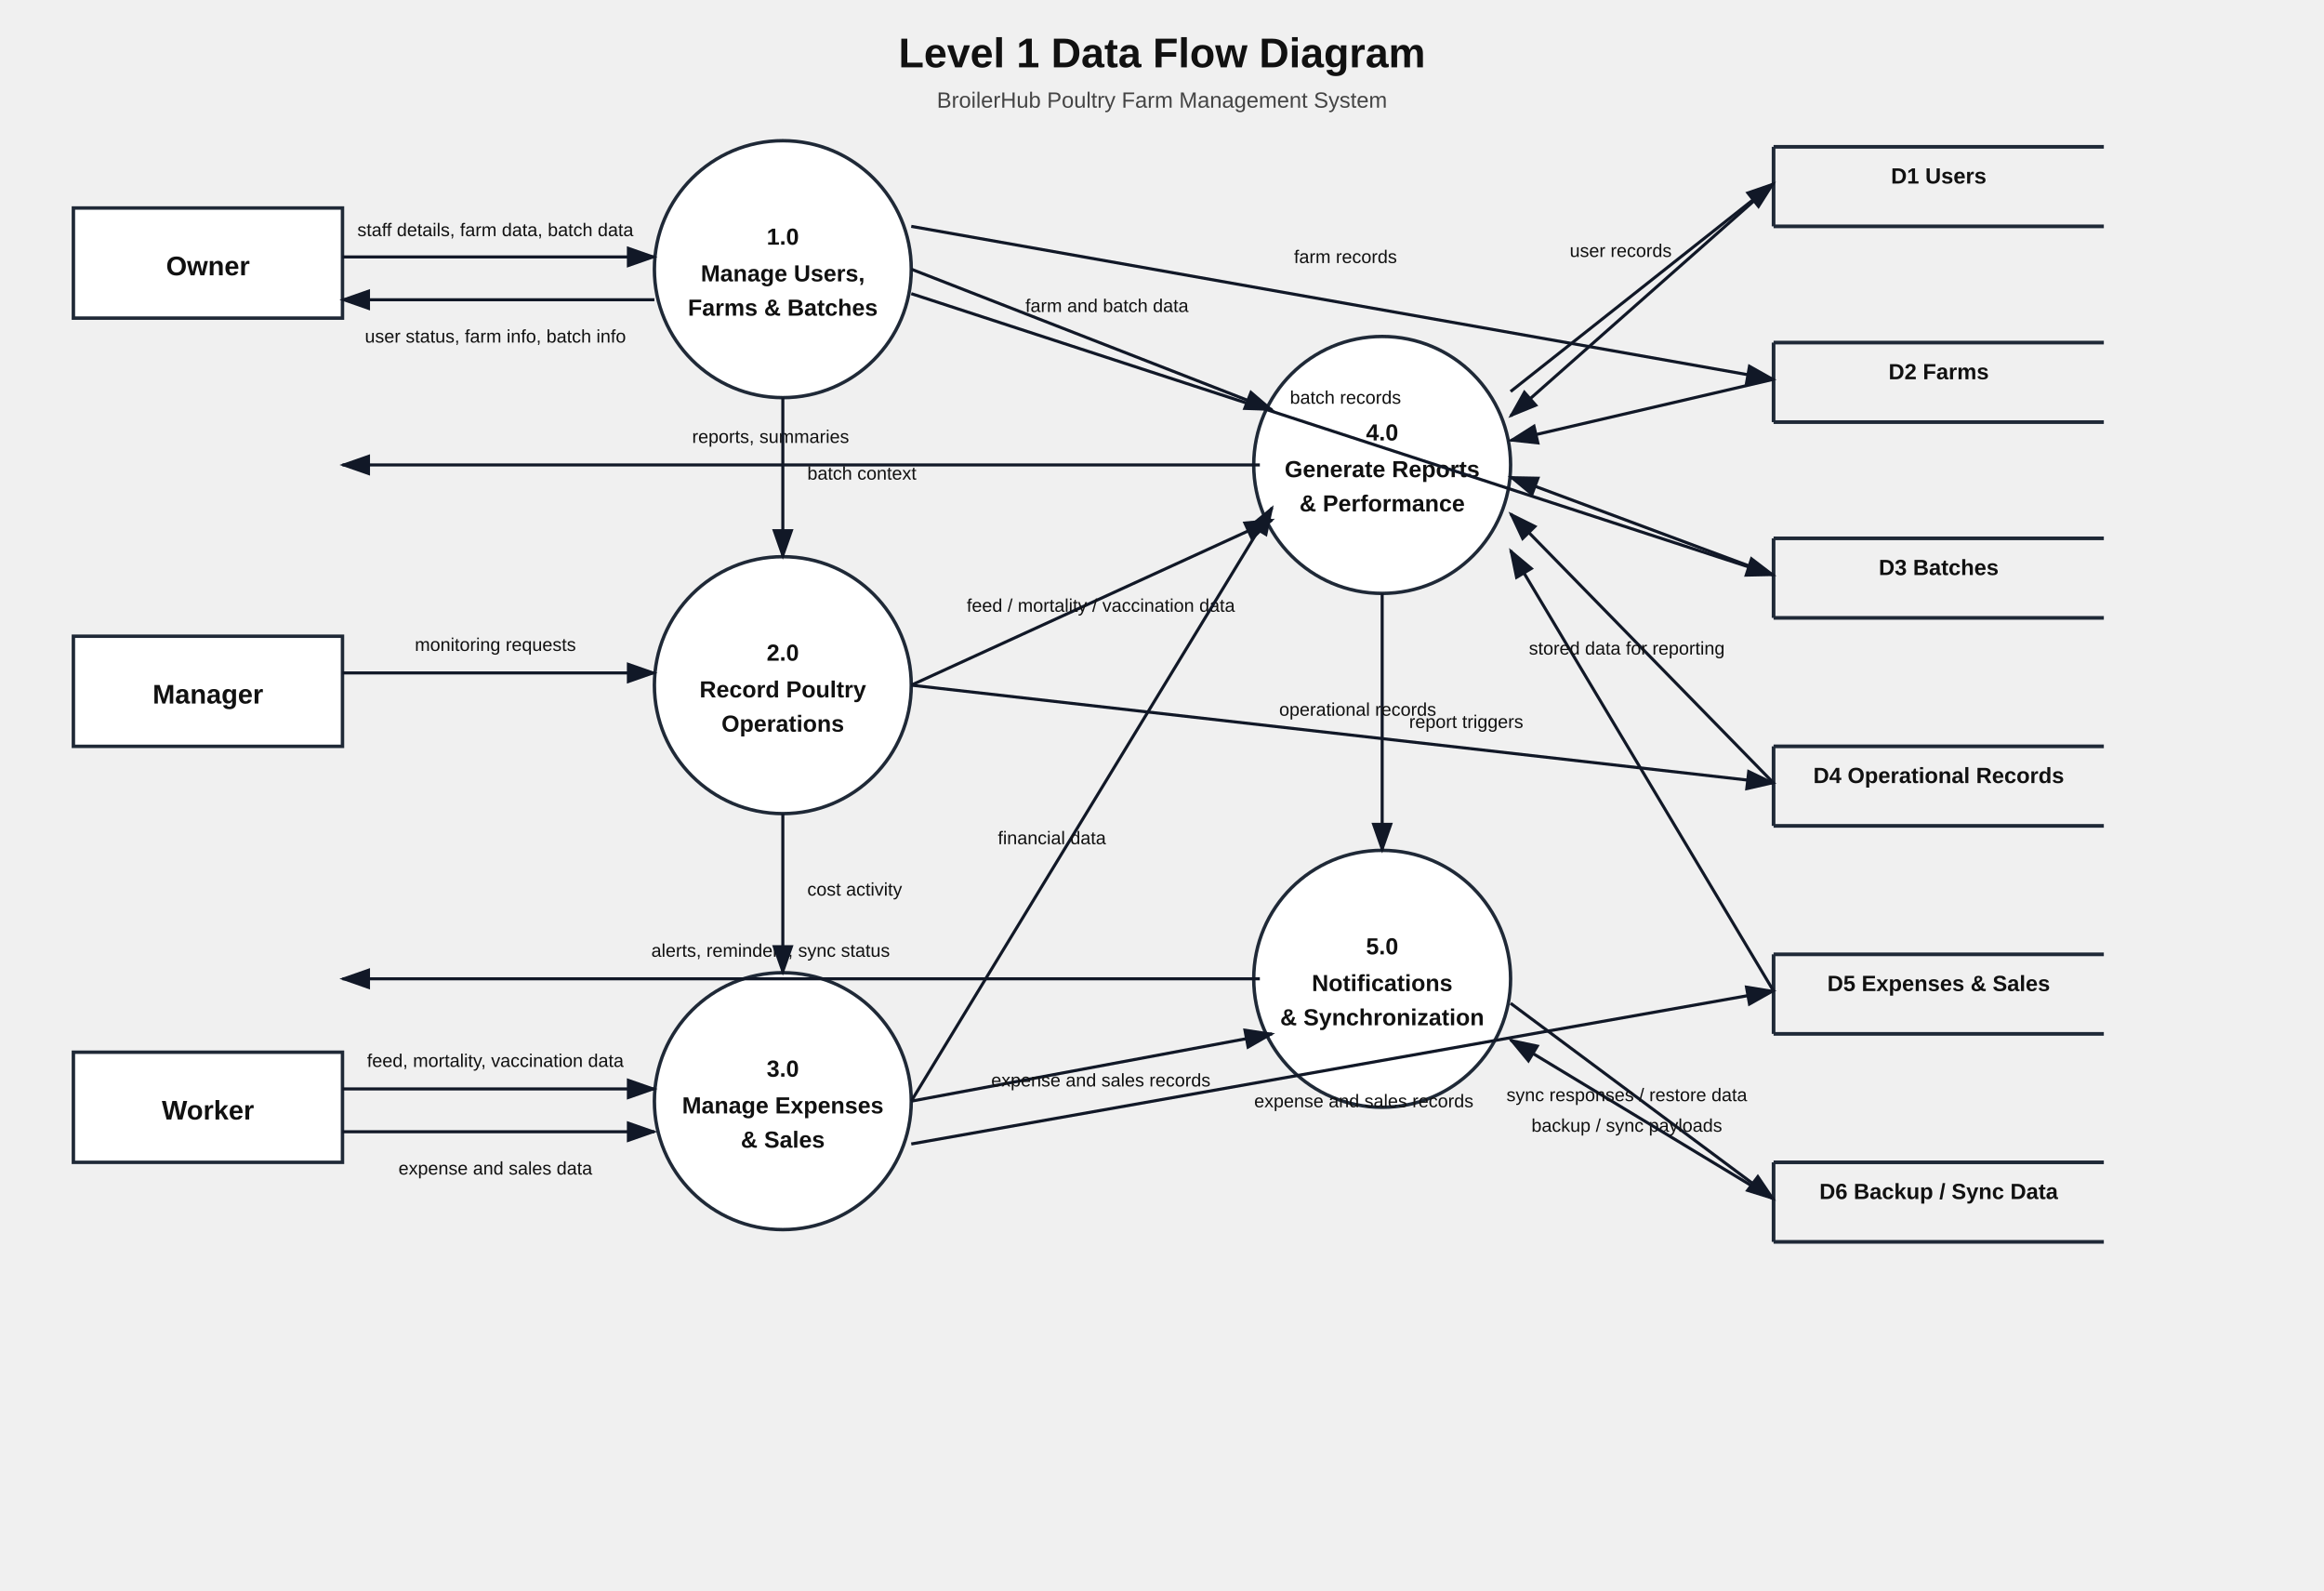
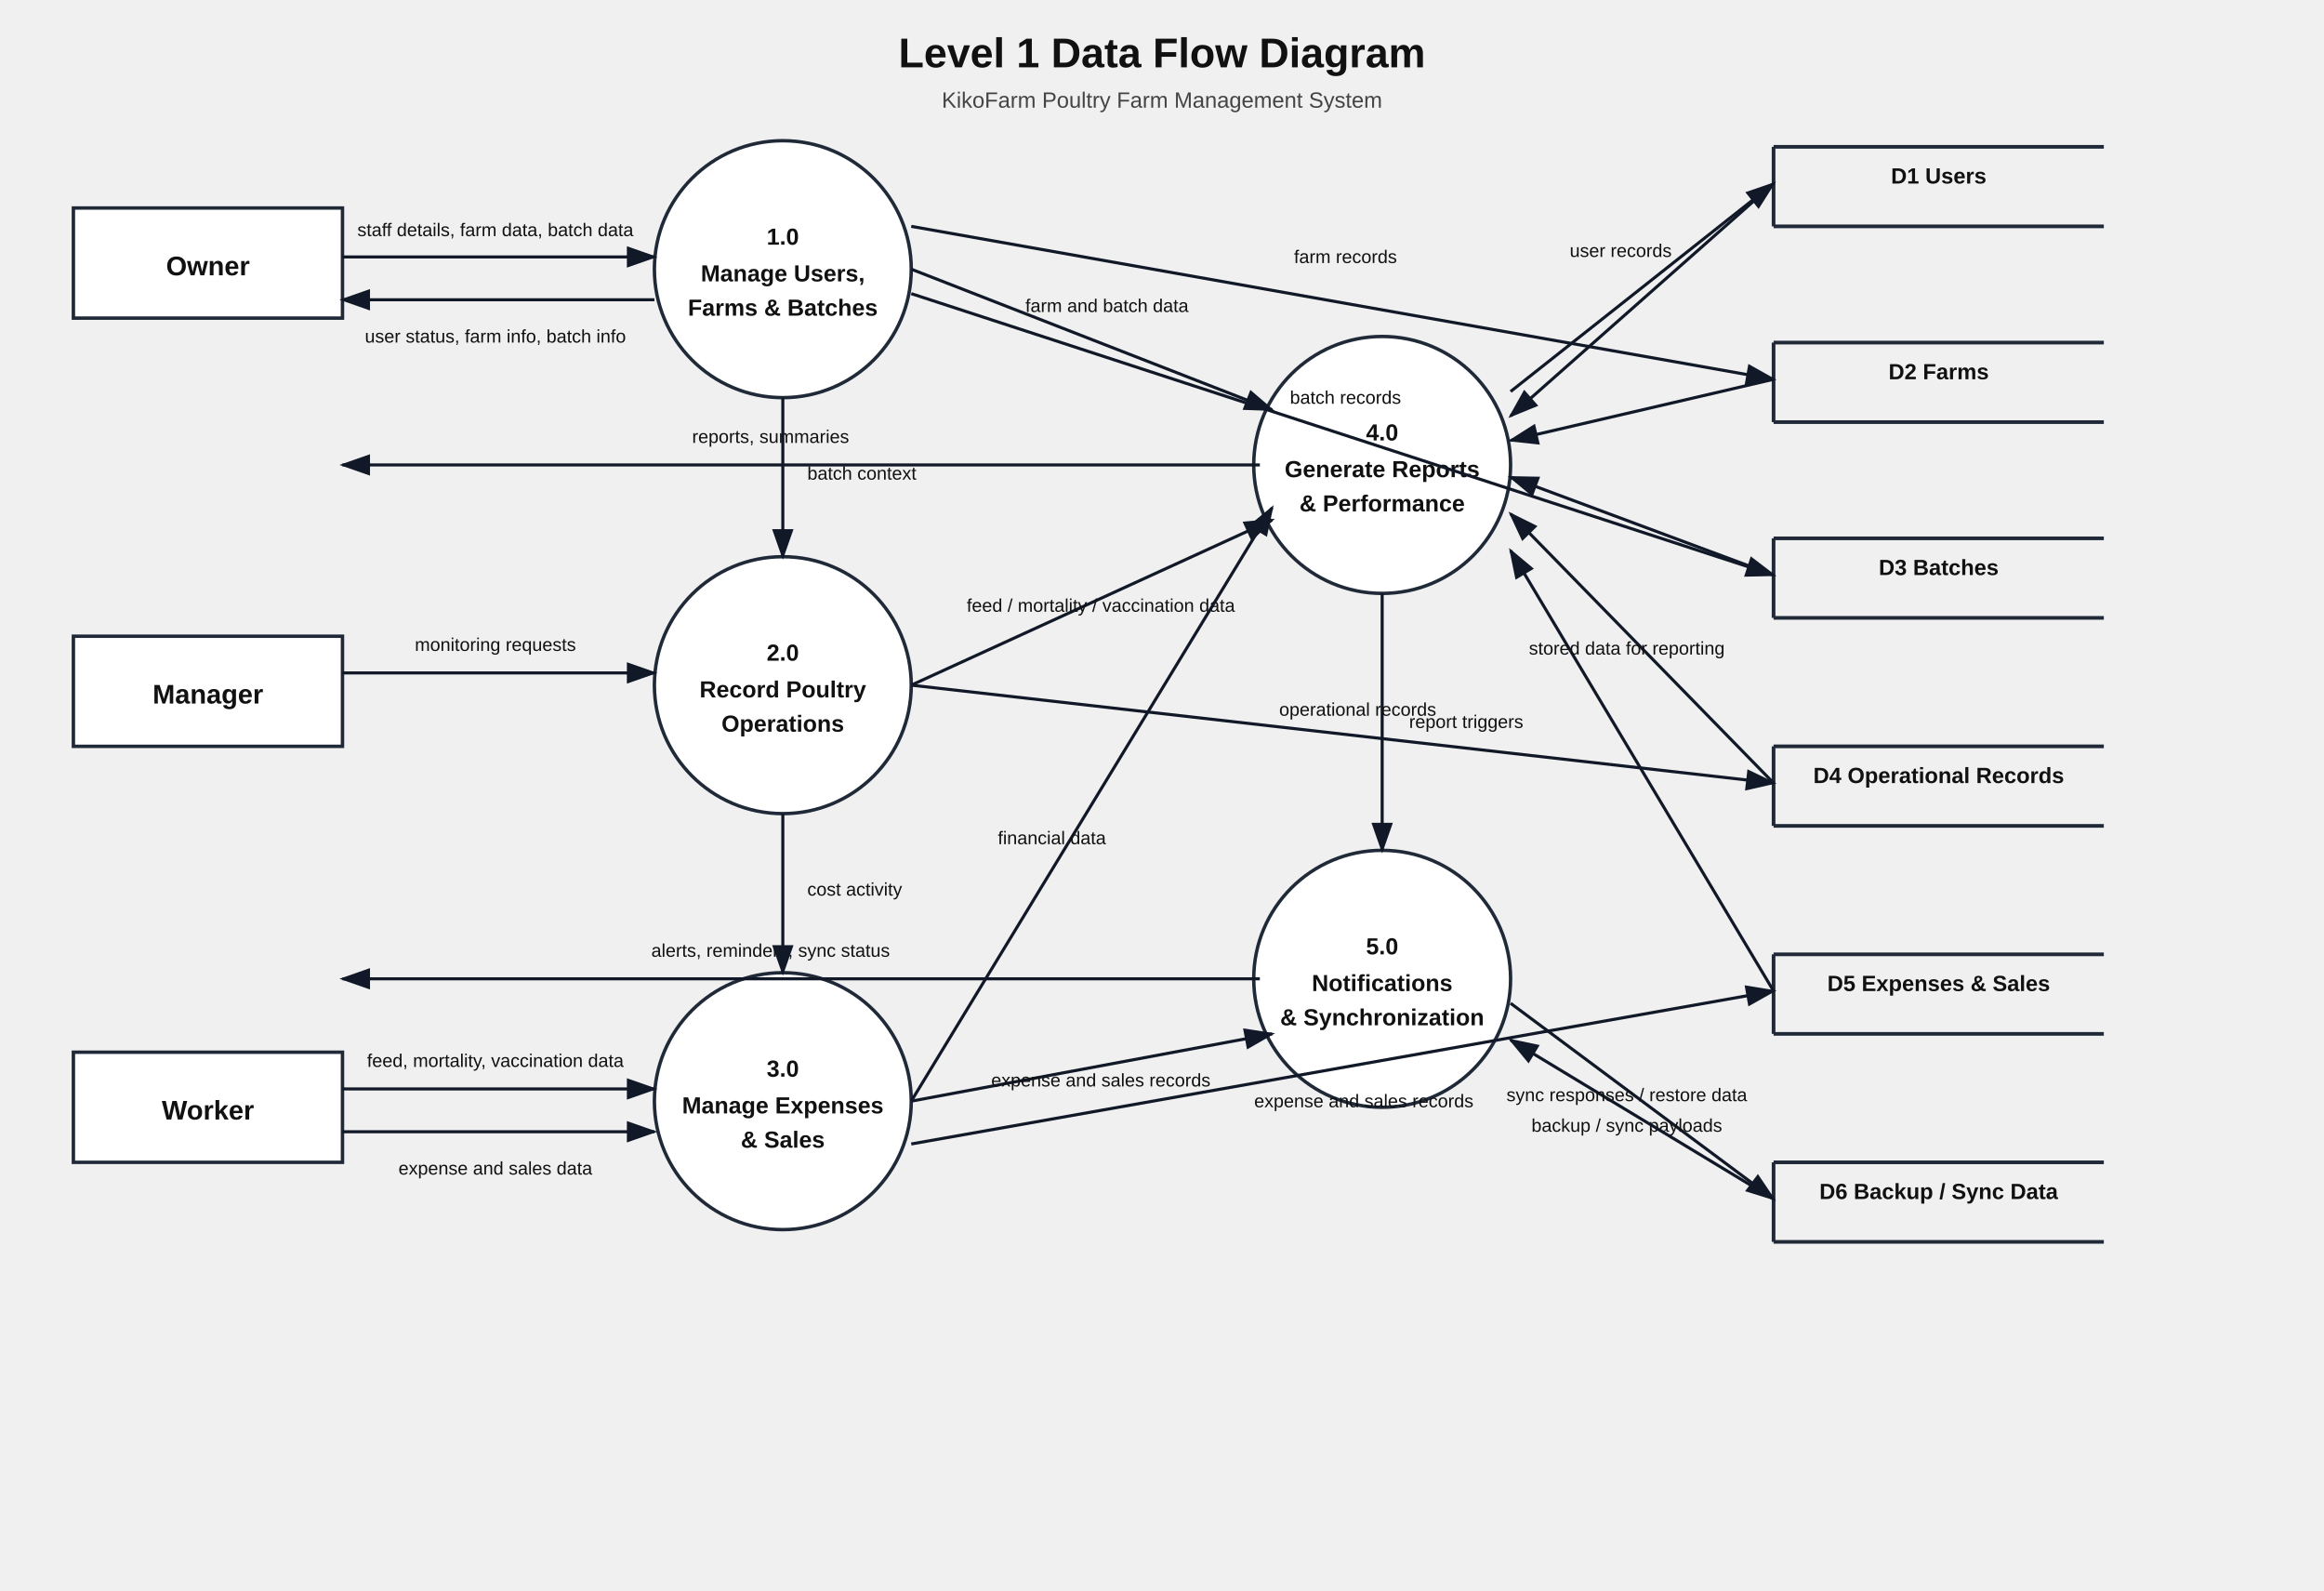
<svg xmlns="http://www.w3.org/2000/svg" width="1900" height="1300" viewBox="0 0 1900 1300">
  <defs>
    <style>
      .title { font-family: Arial, Helvetica, sans-serif; font-size: 34px; font-weight: 700; fill: #111; }
      .subtitle { font-family: Arial, Helvetica, sans-serif; font-size: 18px; fill: #444; }
      .entity { fill: #ffffff; stroke: #1f2937; stroke-width: 2.8; }
      .process { fill: #ffffff; stroke: #1f2937; stroke-width: 2.8; }
      .store-line { stroke: #1f2937; stroke-width: 3; }
      .entityText { font-family: Arial, Helvetica, sans-serif; font-size: 22px; font-weight: 700; fill: #111; }
      .processText { font-family: Arial, Helvetica, sans-serif; font-size: 19px; font-weight: 700; fill: #111; }
      .storeText { font-family: Arial, Helvetica, sans-serif; font-size: 18px; font-weight: 700; fill: #111; }
      .label { font-family: Arial, Helvetica, sans-serif; font-size: 15px; fill: #111; }
      .arrow { stroke: #111827; stroke-width: 2.5; fill: none; marker-end: url(#arrowhead); }
    </style>
    <marker id="arrowhead" markerWidth="10" markerHeight="7" refX="9" refY="3.5" orient="auto">
      <polygon points="0 0, 10 3.5, 0 7" fill="#111827" />
    </marker>
  </defs>
  <text x="950" y="55" text-anchor="middle" class="title">Level 1 Data Flow Diagram</text>
-   <text x="950" y="88" text-anchor="middle" class="subtitle">BroilerHub Poultry Farm Management System</text>
+   <text x="950" y="88" text-anchor="middle" class="subtitle">KikoFarm Poultry Farm Management System</text>
  <rect x="60" y="170" width="220" height="90" class="entity" />
  <text x="170" y="225" text-anchor="middle" class="entityText">Owner</text>
  <rect x="60" y="520" width="220" height="90" class="entity" />
  <text x="170" y="575" text-anchor="middle" class="entityText">Manager</text>
  <rect x="60" y="860" width="220" height="90" class="entity" />
  <text x="170" y="915" text-anchor="middle" class="entityText">Worker</text>
  <circle cx="640" cy="220" r="105" class="process" />
  <text x="640" y="200" text-anchor="middle" class="processText">1.0</text>
  <text x="640" y="230" text-anchor="middle" class="processText">Manage Users,</text>
  <text x="640" y="258" text-anchor="middle" class="processText">Farms &amp; Batches</text>
  <circle cx="640" cy="560" r="105" class="process" />
  <text x="640" y="540" text-anchor="middle" class="processText">2.0</text>
  <text x="640" y="570" text-anchor="middle" class="processText">Record Poultry</text>
  <text x="640" y="598" text-anchor="middle" class="processText">Operations</text>
  <circle cx="640" cy="900" r="105" class="process" />
  <text x="640" y="880" text-anchor="middle" class="processText">3.0</text>
  <text x="640" y="910" text-anchor="middle" class="processText">Manage Expenses</text>
  <text x="640" y="938" text-anchor="middle" class="processText">&amp; Sales</text>
  <circle cx="1130" cy="380" r="105" class="process" />
  <text x="1130" y="360" text-anchor="middle" class="processText">4.0</text>
  <text x="1130" y="390" text-anchor="middle" class="processText">Generate Reports</text>
  <text x="1130" y="418" text-anchor="middle" class="processText">&amp; Performance</text>
  <circle cx="1130" cy="800" r="105" class="process" />
  <text x="1130" y="780" text-anchor="middle" class="processText">5.0</text>
  <text x="1130" y="810" text-anchor="middle" class="processText">Notifications</text>
  <text x="1130" y="838" text-anchor="middle" class="processText">&amp; Synchronization</text>
  <line x1="1450" y1="120" x2="1720" y2="120" class="store-line" />
  <line x1="1450" y1="185" x2="1720" y2="185" class="store-line" />
  <line x1="1450" y1="120" x2="1450" y2="185" class="store-line" />
  <text x="1585" y="150" text-anchor="middle" class="storeText">D1 Users</text>
  <line x1="1450" y1="280" x2="1720" y2="280" class="store-line" />
  <line x1="1450" y1="345" x2="1720" y2="345" class="store-line" />
  <line x1="1450" y1="280" x2="1450" y2="345" class="store-line" />
  <text x="1585" y="310" text-anchor="middle" class="storeText">D2 Farms</text>
  <line x1="1450" y1="440" x2="1720" y2="440" class="store-line" />
  <line x1="1450" y1="505" x2="1720" y2="505" class="store-line" />
  <line x1="1450" y1="440" x2="1450" y2="505" class="store-line" />
  <text x="1585" y="470" text-anchor="middle" class="storeText">D3 Batches</text>
  <line x1="1450" y1="610" x2="1720" y2="610" class="store-line" />
  <line x1="1450" y1="675" x2="1720" y2="675" class="store-line" />
  <line x1="1450" y1="610" x2="1450" y2="675" class="store-line" />
  <text x="1585" y="640" text-anchor="middle" class="storeText">D4 Operational Records</text>
  <line x1="1450" y1="780" x2="1720" y2="780" class="store-line" />
  <line x1="1450" y1="845" x2="1720" y2="845" class="store-line" />
  <line x1="1450" y1="780" x2="1450" y2="845" class="store-line" />
  <text x="1585" y="810" text-anchor="middle" class="storeText">D5 Expenses &amp; Sales</text>
  <line x1="1450" y1="950" x2="1720" y2="950" class="store-line" />
  <line x1="1450" y1="1015" x2="1720" y2="1015" class="store-line" />
  <line x1="1450" y1="950" x2="1450" y2="1015" class="store-line" />
  <text x="1585" y="980" text-anchor="middle" class="storeText">D6 Backup / Sync Data</text>
  <line x1="280" y1="210" x2="535" y2="210" class="arrow" />
  <text x="405" y="193" text-anchor="middle" class="label">staff details, farm data, batch data</text>
  <line x1="535" y1="245" x2="280" y2="245" class="arrow" />
  <text x="405" y="280" text-anchor="middle" class="label">user status, farm info, batch info</text>
  <line x1="280" y1="550" x2="535" y2="550" class="arrow" />
  <text x="405" y="532" text-anchor="middle" class="label">monitoring requests</text>
  <line x1="280" y1="890" x2="535" y2="890" class="arrow" />
  <text x="405" y="872" text-anchor="middle" class="label">feed, mortality, vaccination data</text>
  <line x1="280" y1="925" x2="535" y2="925" class="arrow" />
  <text x="405" y="960" text-anchor="middle" class="label">expense and sales data</text>
  <line x1="1030" y1="380" x2="280" y2="380" class="arrow" />
  <text x="630" y="362" text-anchor="middle" class="label">reports, summaries</text>
  <line x1="1030" y1="800" x2="280" y2="800" class="arrow" />
  <text x="630" y="782" text-anchor="middle" class="label">alerts, reminders, sync status</text>
  <line x1="640" y1="325" x2="640" y2="455" class="arrow" />
  <text x="660" y="392" class="label">batch context</text>
  <line x1="640" y1="665" x2="640" y2="795" class="arrow" />
  <text x="660" y="732" class="label">cost activity</text>
  <line x1="745" y1="220" x2="1040" y2="335" class="arrow" />
  <text x="905" y="255" text-anchor="middle" class="label">farm and batch data</text>
  <line x1="745" y1="560" x2="1040" y2="425" class="arrow" />
  <text x="900" y="500" text-anchor="middle" class="label">feed / mortality / vaccination data</text>
  <line x1="745" y1="900" x2="1040" y2="845" class="arrow" />
  <text x="900" y="888" text-anchor="middle" class="label">expense and sales records</text>
  <line x1="745" y1="900" x2="1040" y2="415" class="arrow" />
  <text x="860" y="690" text-anchor="middle" class="label">financial data</text>
  <line x1="1130" y1="485" x2="1130" y2="695" class="arrow" />
  <text x="1152" y="595" class="label">report triggers</text>
  <line x1="1235" y1="320" x2="1450" y2="150" class="arrow" />
  <text x="1325" y="210" text-anchor="middle" class="label">user records</text>
  <line x1="745" y1="185" x2="1450" y2="310" class="arrow" />
  <text x="1100" y="215" text-anchor="middle" class="label">farm records</text>
  <line x1="745" y1="240" x2="1450" y2="470" class="arrow" />
  <text x="1100" y="330" text-anchor="middle" class="label">batch records</text>
  <line x1="745" y1="560" x2="1450" y2="640" class="arrow" />
  <text x="1110" y="585" text-anchor="middle" class="label">operational records</text>
  <line x1="745" y1="935" x2="1450" y2="810" class="arrow" />
  <text x="1115" y="905" text-anchor="middle" class="label">expense and sales records</text>
  <line x1="1235" y1="820" x2="1450" y2="980" class="arrow" />
  <text x="1330" y="925" text-anchor="middle" class="label">backup / sync payloads</text>
  <line x1="1450" y1="150" x2="1235" y2="340" class="arrow" />
  <line x1="1450" y1="310" x2="1235" y2="360" class="arrow" />
  <line x1="1450" y1="470" x2="1235" y2="390" class="arrow" />
  <line x1="1450" y1="640" x2="1235" y2="420" class="arrow" />
  <line x1="1450" y1="810" x2="1235" y2="450" class="arrow" />
  <text x="1330" y="535" text-anchor="middle" class="label">stored data for reporting</text>
  <line x1="1450" y1="980" x2="1235" y2="850" class="arrow" />
  <text x="1330" y="900" text-anchor="middle" class="label">sync responses / restore data</text>
</svg>
